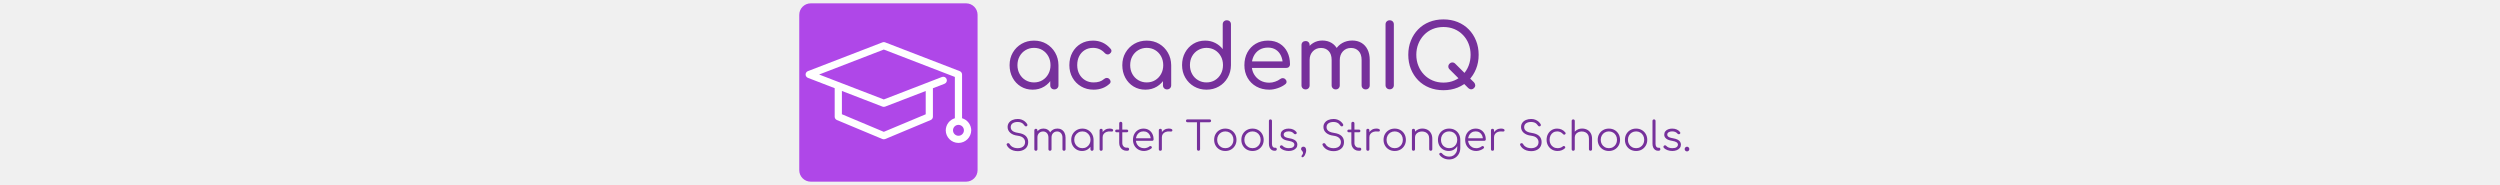
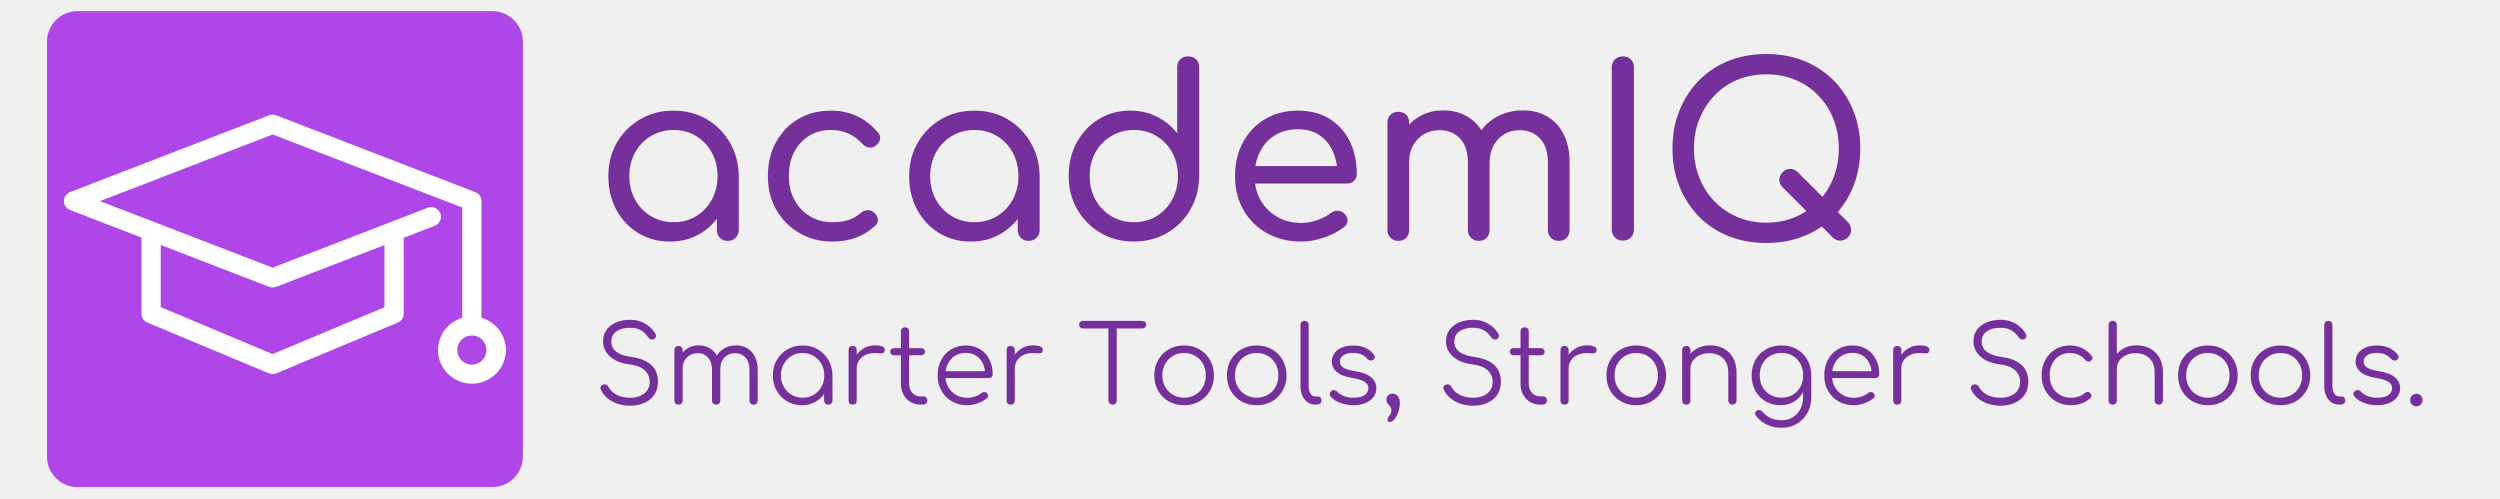
- <svg xmlns="http://www.w3.org/2000/svg" xml:space="preserve" width="1500" height="111" data-id="lg_sqFtxT3M512D75nvg9" data-version="1" viewBox="0 0 1500 111">
+ <svg xmlns="http://www.w3.org/2000/svg" xml:space="preserve" data-id="lg_sqFtxT3M512D75nvg9" data-version="1" viewBox="469 -0.5 562 112">
  <g data-padding="20">
    <g transform="translate(10 1.979)scale(.96435)">
      <rect width="201.727" height="201.727" x="566.966" y="-727.227" fill="#af47e8" rx="13" ry="13" transform="matrix(.55 0 0 .55 175.08 400)" />
      <rect width="323.452" height="62.15" x="205.58" y="-375.575" fill="none" rx="0" ry="0" transform="translate(409.29 381.24)" />
      <path fill="#76309b" d="M632.126 53.74q-4.12 0-7.37-1.98-3.24-1.98-5.11-5.44-1.87-3.47-1.87-7.81 0-4.4 2-7.84 2.01-3.44 5.45-5.45 3.44-2 7.73-2 4.34 0 7.75 2 3.41 2.01 5.42 5.48 2.01 3.46 2.06 7.81l-1.98.49q0 4.18-1.87 7.54-1.87 3.35-5.03 5.28-3.16 1.92-7.18 1.92m.83-4.51q2.97 0 5.28-1.4t3.65-3.85q1.35-2.45 1.35-5.47 0-3.08-1.35-5.53-1.34-2.45-3.65-3.85t-5.28-1.4q-2.86 0-5.23 1.4-2.36 1.4-3.71 3.85t-1.35 5.53q0 3.02 1.35 5.47t3.71 3.85q2.37 1.4 5.23 1.4m12.65 4.35q-1.1 0-1.82-.72-.71-.71-.71-1.81v-8.8l1.04-5.28 4.07 1.54v12.54q0 1.1-.74 1.81-.74.72-1.84.72m24.43.16q-4.35 0-7.76-2.01-3.41-2-5.36-5.44t-1.95-7.78q0-4.46 1.89-7.92 1.9-3.47 5.2-5.42t7.65-1.95q3.24 0 5.99 1.26 2.75 1.27 4.9 3.8.71.77.52 1.65t-1.13 1.54q-.66.49-1.54.33-.88-.17-1.54-.94-2.91-3.13-7.2-3.13-2.92 0-5.15 1.37-2.22 1.38-3.46 3.77t-1.24 5.64q0 3.08 1.29 5.5 1.3 2.42 3.61 3.82t5.28 1.4q2.03 0 3.63-.49 1.59-.5 2.86-1.6.77-.66 1.62-.71.85-.06 1.51.49.83.72.94 1.6t-.61 1.54q-3.96 3.68-9.95 3.68m32.23 0q-4.13 0-7.37-1.98-3.25-1.98-5.12-5.44-1.87-3.47-1.87-7.81 0-4.4 2.01-7.84t5.44-5.45q3.44-2 7.73-2 4.35 0 7.76 2 3.41 2.01 5.41 5.48 2.01 3.46 2.07 7.81l-1.98.49q0 4.18-1.87 7.54-1.87 3.35-5.04 5.28-3.16 1.92-7.17 1.92m.82-4.51q2.97 0 5.28-1.4t3.66-3.85 1.35-5.47q0-3.08-1.35-5.53t-3.66-3.85-5.28-1.4q-2.86 0-5.22 1.4-2.37 1.4-3.72 3.85-1.34 2.45-1.34 5.53 0 3.02 1.34 5.47 1.35 2.45 3.72 3.85 2.36 1.4 5.22 1.4m12.65 4.35q-1.1 0-1.81-.72-.72-.71-.72-1.81v-8.8l1.05-5.28 4.07 1.54v12.54q0 1.1-.75 1.81-.74.72-1.84.72m24.53.16q-4.29 0-7.73-2.01-3.43-2-5.44-5.47-2.01-3.46-2.01-7.81 0-4.34 1.87-7.78t5.12-5.45q3.24-2 7.37-2 3.41 0 6.24 1.43t4.7 3.85V13.1q0-1.16.72-1.85.71-.68 1.81-.68 1.16 0 1.87.68.72.69.72 1.85v25.46q-.06 4.29-2.07 7.76-2 3.46-5.44 5.44t-7.73 1.98m0-4.51q2.97 0 5.28-1.4t3.66-3.85 1.35-5.53-1.35-5.5-3.66-3.82-5.28-1.4q-2.86 0-5.22 1.4-2.37 1.4-3.72 3.82-1.34 2.42-1.34 5.5t1.34 5.53q1.35 2.45 3.72 3.85 2.36 1.4 5.22 1.4m39.11 4.51q-4.57 0-8.06-1.95t-5.47-5.39-1.98-7.89q0-4.51 1.87-7.95t5.17-5.39 7.64-1.95q4.24 0 7.32 1.89 3.08 1.9 4.73 5.23t1.65 7.67q0 .94-.64 1.57-.63.63-1.67.63h-22.61v-4.07h22.66l-2.25 1.6q-.06-2.92-1.16-5.23t-3.13-3.63q-2.04-1.32-4.9-1.32-3.13 0-5.42 1.43-2.28 1.43-3.49 3.91-1.21 2.47-1.21 5.61 0 3.13 1.4 5.58 1.41 2.45 3.85 3.88 2.45 1.43 5.7 1.43 1.76 0 3.65-.66 1.9-.66 3-1.54.77-.61 1.65-.64.88-.02 1.54.53.83.77.88 1.67.06.91-.77 1.57-1.87 1.49-4.65 2.45-2.77.96-5.3.96m59.95-.16q-1.1 0-1.82-.72-.71-.71-.71-1.81V35.26q0-3.63-1.85-5.55-1.84-1.93-4.75-1.93-3.08 0-5.04 2.12-1.95 2.12-1.95 5.47h-4.29q.06-3.63 1.6-6.38t4.29-4.29 6.21-1.54q3.19 0 5.64 1.43t3.82 4.15q1.38 2.73 1.38 6.52v15.79q0 1.1-.69 1.81-.69.72-1.84.72m-37.4 0q-1.1 0-1.82-.72-.71-.71-.71-1.81V26.02q0-1.15.71-1.84.72-.69 1.82-.69 1.15 0 1.84.69t.69 1.84v25.03q0 1.1-.69 1.81-.69.72-1.84.72m18.75 0q-1.1 0-1.81-.72-.72-.71-.72-1.81V35.26q0-3.63-1.84-5.55-1.84-1.93-4.76-1.93-3.08 0-5.09 2.09-2 2.09-2 5.34h-3.3q.05-3.52 1.51-6.25 1.46-2.72 3.99-4.26t5.72-1.54 5.63 1.43q2.45 1.43 3.83 4.15 1.37 2.73 1.37 6.52v15.79q0 1.1-.69 1.81-.68.72-1.84.72m33.6-.06q-1.1 0-1.85-.74-.74-.74-.74-1.84V13.15q0-1.15.74-1.87.75-.71 1.85-.71 1.15 0 1.87.71.71.72.71 1.87v37.79q0 1.1-.71 1.84-.72.74-1.87.74m48.9-.77-11.66-11.66q-.77-.77-.77-1.76t.77-1.76 1.76-.77 1.76.77l11.72 11.66q.71.83.74 1.76.03.94-.74 1.76-.83.77-1.79.77t-1.79-.77m-15.45 1.32q-4.84 0-8.86-1.62-4.01-1.62-6.9-4.59t-4.51-6.99q-1.62-4.01-1.62-8.85 0-4.79 1.62-8.8 1.62-4.02 4.51-6.99t6.9-4.59q4.02-1.62 8.86-1.62 4.78 0 8.8 1.62 4.01 1.62 6.93 4.59 2.91 2.97 4.53 6.99 1.63 4.01 1.63 8.8 0 4.84-1.63 8.85-1.62 4.02-4.53 6.99-2.92 2.97-6.93 4.59-4.02 1.62-8.8 1.62m0-4.73q3.68 0 6.76-1.32t5.36-3.66q2.29-2.33 3.52-5.5 1.24-3.16 1.24-6.84 0-3.69-1.24-6.82-1.23-3.14-3.52-5.5-2.28-2.37-5.36-3.66t-6.76-1.29q-3.69 0-6.77 1.29t-5.33 3.66q-2.26 2.36-3.52 5.5-1.27 3.13-1.27 6.82 0 3.68 1.27 6.84 1.26 3.17 3.52 5.5 2.25 2.34 5.33 3.66t6.77 1.32" />
      <rect width="432.933" height="28.25" x="150.839" y="-358.625" fill="none" rx="0" ry="0" transform="translate(464.03 428.9)" />
      <path fill="#76309b" d="M622.876 92q-1.6 0-2.97-.46-1.36-.46-2.36-1.31t-1.52-1.98q-.2-.4-.02-.74.19-.33.64-.46.35-.1.69.08.34.17.51.52.38.73 1.1 1.3.73.58 1.73.89t2.2.31q1.32 0 2.35-.44 1.02-.43 1.61-1.27t.59-2.04q0-1.52-1.13-2.62-1.12-1.1-3.52-1.4-2.93-.35-4.58-1.82-1.65-1.46-1.65-3.58 0-1.53.81-2.65.82-1.13 2.24-1.74 1.43-.61 3.28-.61 1.37 0 2.5.43 1.12.44 1.96 1.15.84.72 1.36 1.57.25.4.16.77-.08.38-.43.58-.38.17-.77.05-.38-.13-.58-.48-.38-.57-.94-1.09-.56-.51-1.36-.81t-1.93-.32q-1.97 0-3.17.83-1.2.84-1.2 2.44 0 .85.45 1.56.45.72 1.48 1.23 1.04.51 2.79.76 3.13.45 4.64 1.91 1.51 1.47 1.51 3.82 0 1.35-.49 2.4-.48 1.05-1.37 1.76t-2.08 1.09q-1.18.37-2.53.37m28.77-.25q-.42 0-.7-.26-.27-.26-.27-.69v-7.2q0-1.77-.93-2.81-.92-1.04-2.37-1.04-1.55 0-2.54 1.04t-.96 2.76h-1.73q.03-1.67.73-2.95.7-1.27 1.92-1.97 1.23-.7 2.78-.7 1.47 0 2.61.7t1.77 1.97q.64 1.28.64 3v7.2q0 .43-.26.69t-.69.26m-17.5 0q-.45 0-.71-.26t-.26-.69V79.05q0-.42.26-.7.26-.27.71-.27.43 0 .69.27.26.28.26.7V90.8q0 .43-.26.69t-.69.26m8.78 0q-.43 0-.7-.26-.28-.26-.28-.69v-7.2q0-1.77-.92-2.81-.93-1.04-2.38-1.04-1.55 0-2.55 1.01-1 1.02-1 2.64h-1.37q.05-1.6.71-2.84.66-1.23 1.81-1.93t2.6-.7q1.48 0 2.61.7 1.14.7 1.78 1.97.64 1.28.64 3v7.2q0 .43-.27.69-.26.26-.68.26m19.95.14q-1.93 0-3.45-.92-1.53-.91-2.42-2.48-.88-1.58-.88-3.55 0-2 .91-3.58.91-1.57 2.49-2.49 1.57-.91 3.55-.91 1.97 0 3.53.91 1.57.92 2.48 2.49.91 1.58.94 3.58l-.78.6q0 1.8-.84 3.23-.83 1.44-2.27 2.28t-3.26.84m.2-1.75q1.45 0 2.58-.68 1.14-.67 1.8-1.86.67-1.19.67-2.66 0-1.5-.67-2.68-.66-1.17-1.8-1.86-1.13-.69-2.58-.69-1.43 0-2.58.69t-1.82 1.86q-.68 1.18-.68 2.68 0 1.47.68 2.66.67 1.19 1.82 1.86 1.15.68 2.58.68m5.97 1.62q-.42 0-.7-.26-.27-.26-.27-.69v-4.27l.47-1.98 1.48.38v5.87q0 .43-.28.69-.27.26-.7.26m6.63-8.43h-1.1q.07-1.55.81-2.78.74-1.22 1.92-1.92 1.19-.7 2.64-.7 1.15 0 1.78.32.62.33.47.95-.1.38-.34.5-.23.13-.57.1-.34-.02-.76-.05-1.4-.12-2.49.29t-1.73 1.26q-.63.85-.63 2.03m-.95 8.42q-.45 0-.7-.25t-.25-.7V79.03q0-.45.25-.7t.7-.25.7.25.25.7V90.8q0 .45-.25.7t-.7.25m16.37 0h-.52q-1.33 0-2.37-.62-1.03-.63-1.63-1.72-.6-1.08-.6-2.48V74.7q0-.42.26-.7.26-.27.69-.27.42 0 .7.27.27.28.27.7v12.23q0 1.27.75 2.08.75.82 1.93.82h.67q.4 0 .65.27.25.28.25.7 0 .43-.3.69t-.75.26m-.37-11.5h-6.38q-.37 0-.62-.24-.25-.23-.25-.58 0-.38.25-.62.25-.23.62-.23h6.38q.37 0 .62.23.25.24.25.62 0 .35-.25.58-.25.24-.62.24m10.75 11.64q-2.03 0-3.59-.89t-2.45-2.46q-.89-1.58-.89-3.6 0-2.05.84-3.62.84-1.56 2.31-2.46 1.48-.9 3.4-.9 1.9 0 3.31.86 1.42.87 2.19 2.39.78 1.53.78 3.48 0 .4-.25.63-.25.24-.65.24h-10.63v-1.6h10.83l-1.08.78q.03-1.45-.52-2.6t-1.57-1.8q-1.01-.65-2.41-.65-1.42 0-2.5.67-1.07.68-1.66 1.86-.59 1.19-.59 2.72 0 1.52.66 2.7.67 1.17 1.82 1.85 1.15.67 2.65.67.9 0 1.81-.31t1.46-.79q.28-.22.63-.24.35-.01.6.19.32.3.33.65.02.35-.28.6-.83.7-2.1 1.16-1.28.47-2.45.47m11.05-8.56h-1.1q.07-1.55.81-2.78.74-1.22 1.92-1.92 1.19-.7 2.64-.7 1.15 0 1.78.32.62.33.47.95-.1.38-.34.5-.23.13-.57.1-.34-.02-.76-.05-1.4-.12-2.49.29t-1.73 1.26q-.63.85-.63 2.03m-.95 8.42q-.45 0-.7-.25t-.25-.7V79.03q0-.45.25-.7t.7-.25.7.25.25.7V90.8q0 .45-.25.7t-.7.25m23.75 0q-.4 0-.69-.29-.29-.28-.29-.68V72.23h1.95v18.55q0 .4-.27.68-.28.29-.7.29m6.92-17.75h-13.82q-.4 0-.65-.25t-.25-.62q0-.4.25-.65t.65-.25h13.82q.4 0 .65.25t.25.65q0 .37-.25.62t-.65.25m9.75 17.89q-2 0-3.57-.9-1.58-.9-2.48-2.48-.9-1.57-.9-3.57 0-2.03.9-3.6.9-1.58 2.48-2.48 1.57-.9 3.57-.9t3.56.9q1.57.9 2.47 2.48.9 1.57.92 3.6 0 2-.91 3.57-.91 1.58-2.48 2.48-1.56.9-3.56.9m0-1.75q1.45 0 2.6-.68 1.15-.67 1.8-1.85.65-1.17.65-2.67t-.65-2.69-1.8-1.86q-1.15-.68-2.6-.68t-2.6.68q-1.15.67-1.81 1.86t-.66 2.69.66 2.67q.66 1.18 1.81 1.85 1.15.68 2.6.68m16.93 1.75q-2 0-3.58-.9-1.57-.9-2.47-2.48-.9-1.57-.9-3.57 0-2.03.9-3.6.9-1.58 2.47-2.48 1.58-.9 3.58-.9t3.56.9 2.46 2.48q.9 1.57.93 3.6 0 2-.92 3.57-.91 1.58-2.47 2.48t-3.56.9m0-1.75q1.45 0 2.6-.68 1.15-.67 1.8-1.85.65-1.17.65-2.67t-.65-2.69-1.8-1.86q-1.15-.68-2.6-.68t-2.6.68q-1.15.67-1.82 1.86-.66 1.19-.66 2.69t.66 2.67q.67 1.18 1.82 1.85 1.15.68 2.6.68m13.97 1.61h-.32q-1 0-1.79-.55t-1.23-1.52q-.43-.98-.43-2.25V73.18q0-.43.26-.69t.69-.26q.42 0 .68.26.27.26.27.69v14.25q0 1.07.43 1.75.44.67 1.12.67h.62q.38 0 .6.26.23.27.23.69 0 .43-.32.69-.31.26-.81.26m8.54.14q-1.47 0-2.92-.5t-2.35-1.5q-.28-.3-.23-.68.05-.37.38-.65.35-.25.72-.2.38.05.63.33.6.7 1.58 1.07.99.38 2.19.38 1.85 0 2.68-.64.82-.64.85-1.54 0-.9-.85-1.49-.85-.58-2.8-.91-2.53-.4-3.7-1.4-1.18-1-1.18-2.37 0-1.28.68-2.13.67-.85 1.8-1.27 1.12-.43 2.47-.43 1.68 0 2.89.58 1.21.57 1.96 1.55.25.32.2.67t-.4.58q-.3.17-.69.11-.38-.06-.66-.36-.62-.73-1.45-1.07-.82-.33-1.9-.33-1.37 0-2.2.56-.82.56-.82 1.41 0 .58.31 1 .31.43 1.07.75.77.33 2.14.55 1.88.3 2.96.89 1.09.59 1.55 1.37.47.79.47 1.72 0 1.17-.69 2.06t-1.9 1.39-2.79.5m8.49 3.91q-.25 0-.39-.14-.14-.13-.14-.36 0-.37.23-.69.22-.31.46-.66t.24-.85q0-.45-.18-.75-.17-.3-.41-.54-.24-.23-.41-.52-.18-.29-.18-.71 0-.63.41-1 .42-.38 1.04-.38.75 0 1.23.59.47.59.47 1.64 0 .7-.2 1.47-.2.78-.55 1.44t-.77 1.06q-.43.4-.85.4m19.45-3.8q-1.6 0-2.97-.46-1.36-.46-2.36-1.31t-1.52-1.98q-.2-.4-.02-.74.19-.33.64-.46.35-.1.69.08.34.17.51.52.38.73 1.1 1.3.73.58 1.73.89t2.2.31q1.32 0 2.35-.44 1.02-.43 1.61-1.27t.59-2.04q0-1.52-1.13-2.62-1.12-1.1-3.52-1.4-2.93-.35-4.58-1.82-1.65-1.46-1.65-3.58 0-1.53.81-2.65.82-1.13 2.24-1.74 1.43-.61 3.28-.61 1.37 0 2.5.43 1.12.44 1.96 1.15.84.72 1.36 1.57.25.4.16.77-.08.38-.43.58-.38.17-.77.05-.38-.13-.58-.48-.38-.57-.94-1.09-.56-.51-1.36-.81t-1.93-.32q-1.97 0-3.17.83-1.2.84-1.2 2.44 0 .85.45 1.56.45.72 1.48 1.23 1.04.51 2.79.76 3.13.45 4.64 1.91 1.51 1.47 1.51 3.82 0 1.35-.49 2.4-.48 1.05-1.37 1.76t-2.08 1.09q-1.18.37-2.53.37m16.16-.25h-.52q-1.33 0-2.37-.62-1.03-.63-1.63-1.72-.6-1.08-.6-2.48V74.7q0-.42.26-.7.26-.27.69-.27.42 0 .7.27.27.28.27.7v12.23q0 1.27.75 2.08.75.82 1.93.82h.67q.4 0 .65.27.25.28.25.7 0 .43-.3.69t-.75.26m-.37-11.5h-6.38q-.37 0-.62-.24-.25-.23-.25-.58 0-.38.25-.62.25-.23.62-.23h6.38q.37 0 .62.23.25.24.25.62 0 .35-.25.58-.25.24-.62.24m6.46 3.08h-1.1q.07-1.55.81-2.78.74-1.22 1.92-1.92 1.19-.7 2.64-.7 1.15 0 1.78.32.62.33.47.95-.1.38-.34.5-.23.13-.57.1-.34-.02-.76-.05-1.4-.12-2.49.29t-1.73 1.26q-.63.85-.63 2.03m-.95 8.42q-.45 0-.7-.25t-.25-.7V79.03q0-.45.25-.7t.7-.25.7.25.25.7V90.8q0 .45-.25.7t-.7.25m16.72.14q-2 0-3.57-.9-1.58-.9-2.48-2.48-.9-1.57-.9-3.57 0-2.03.9-3.6.9-1.58 2.48-2.48 1.57-.9 3.57-.9t3.56.9q1.57.9 2.47 2.48.9 1.57.92 3.6 0 2-.91 3.57-.91 1.58-2.48 2.48-1.56.9-3.56.9m0-1.75q1.45 0 2.6-.68 1.15-.67 1.8-1.85.65-1.17.65-2.67t-.65-2.69-1.8-1.86q-1.15-.68-2.6-.68t-2.6.68q-1.15.67-1.81 1.86t-.66 2.69.66 2.67q.66 1.18 1.81 1.85 1.15.68 2.6.68m22.43 1.61q-.43 0-.7-.27-.28-.28-.28-.68v-6.5q0-1.55-.59-2.55-.58-1-1.6-1.5-1.01-.5-2.28-.5-1.23 0-2.22.48-.98.47-1.56 1.3-.57.82-.57 1.87h-1.38q.05-1.57.85-2.81t2.13-1.95q1.32-.71 2.95-.71 1.77 0 3.17.73 1.4.74 2.21 2.17.82 1.42.82 3.47v6.5q0 .4-.28.68-.27.27-.67.27m-10.75 0q-.45 0-.72-.26-.26-.26-.26-.69V79.05q0-.45.26-.71.27-.26.72-.26.42 0 .68.26.27.26.27.71V90.8q0 .43-.27.69-.26.26-.68.26m21.97.13q-1.97 0-3.5-.89-1.52-.89-2.39-2.46-.86-1.58-.86-3.6 0-2.05.9-3.63.9-1.57 2.48-2.46 1.57-.89 3.57-.89 2.03 0 3.59.89t2.45 2.46q.89 1.58.91 3.63l-1.12.6q0 1.85-.78 3.28-.77 1.44-2.14 2.25-1.36.82-3.11.82m.25 5.27q-1.97 0-3.47-.74-1.5-.73-2.48-2.01-.27-.3-.24-.65.04-.35.37-.57.32-.23.72-.15.4.07.63.37.72.9 1.86 1.45t2.64.55q1.4 0 2.52-.67 1.13-.68 1.79-1.9.66-1.23.66-2.88v-3.8l.73-1.45 1.17.23v5.1q0 2.02-.9 3.63-.9 1.62-2.45 2.55-1.55.94-3.55.94m-.05-7.02q1.48 0 2.61-.67 1.14-.66 1.79-1.83.65-1.18.65-2.7 0-1.53-.65-2.72-.65-1.18-1.79-1.85-1.13-.66-2.61-.66-1.47 0-2.62.66-1.15.67-1.8 1.85-.65 1.19-.65 2.72 0 1.52.65 2.7.65 1.17 1.8 1.83 1.15.67 2.62.67m16.9 1.76q-2.02 0-3.59-.89-1.56-.89-2.45-2.46-.88-1.58-.88-3.6 0-2.05.83-3.62.84-1.56 2.32-2.46 1.47-.9 3.4-.9 1.9 0 3.31.86 1.41.87 2.19 2.39.77 1.53.77 3.48 0 .4-.25.63-.25.24-.65.24h-10.62v-1.6h10.82l-1.07.78q.02-1.45-.53-2.6t-1.56-1.8-2.41-.65q-1.43 0-2.5.67-1.08.68-1.67 1.86-.58 1.19-.58 2.72 0 1.52.66 2.7.66 1.17 1.81 1.85 1.15.67 2.65.67.9 0 1.81-.31.92-.31 1.47-.79.27-.22.62-.24.35-.01.6.19.33.3.34.65t-.29.6q-.82.7-2.1 1.16-1.27.47-2.45.47m11.04-8.56h-1.1q.08-1.55.81-2.78.74-1.22 1.93-1.92t2.64-.7q1.15 0 1.77.32.63.33.48.95-.1.38-.34.5-.24.13-.58.1-.33-.02-.76-.05-1.4-.12-2.49.29-1.08.41-1.72 1.26t-.64 2.03m-.95 8.42q-.45 0-.7-.25t-.25-.7V79.03q0-.45.25-.7t.7-.25.7.25.25.7V90.8q0 .45-.25.7t-.7.25m24.09.25q-1.6 0-2.97-.46-1.36-.46-2.36-1.31t-1.52-1.98q-.2-.4-.02-.74.19-.33.64-.46.35-.1.69.08.34.17.51.52.38.73 1.1 1.3.73.58 1.73.89t2.2.31q1.32 0 2.35-.44 1.02-.43 1.61-1.27t.59-2.04q0-1.52-1.13-2.62-1.12-1.1-3.52-1.4-2.93-.35-4.58-1.82-1.65-1.46-1.65-3.58 0-1.53.81-2.65.82-1.13 2.24-1.74 1.43-.61 3.28-.61 1.37 0 2.5.43 1.12.44 1.96 1.15.84.72 1.36 1.57.25.4.16.77-.08.38-.43.58-.38.17-.77.05-.38-.13-.58-.48-.38-.57-.94-1.09-.56-.51-1.36-.81t-1.93-.32q-1.97 0-3.17.83-1.2.84-1.2 2.44 0 .85.45 1.56.45.72 1.48 1.23 1.04.51 2.79.76 3.13.45 4.64 1.91 1.51 1.47 1.51 3.82 0 1.35-.49 2.4-.48 1.05-1.37 1.76t-2.08 1.09q-1.18.37-2.53.37m16.39-.11q-1.98 0-3.52-.92-1.53-.91-2.42-2.48-.89-1.58-.89-3.55 0-2 .85-3.58.85-1.57 2.33-2.49 1.47-.91 3.4-.91 1.52 0 2.81.6t2.26 1.8q.28.3.2.64-.07.34-.42.59-.28.2-.62.13-.33-.06-.58-.36-1.45-1.65-3.65-1.65-1.4 0-2.47.68-1.06.67-1.65 1.85-.58 1.17-.58 2.7 0 1.5.62 2.67.63 1.18 1.75 1.85 1.13.68 2.58.68.97 0 1.78-.27.82-.26 1.44-.81.3-.25.63-.27.32-.03.6.2.3.27.33.62.04.35-.23.6-1.83 1.68-4.55 1.68m9.76-5.71q-.45 0-.72-.28-.26-.27-.26-.7v-12q0-.45.26-.71.27-.26.72-.26.42 0 .68.26.27.26.27.71v12q0 .43-.27.7-.26.28-.68.28m10.75 5.57q-.43 0-.7-.27-.28-.28-.28-.68v-6.5q0-1.55-.59-2.55-.58-1-1.6-1.5-1.01-.5-2.28-.5-1.23 0-2.22.48-.98.47-1.56 1.3-.57.82-.57 1.87h-1.38q.05-1.57.85-2.81t2.13-1.95q1.32-.71 2.95-.71 1.77 0 3.17.73 1.4.74 2.21 2.17.82 1.42.82 3.47v6.5q0 .4-.28.68-.27.27-.67.27m-10.75 0q-.45 0-.72-.26-.26-.26-.26-.69V79.05q0-.45.26-.71.27-.26.72-.26.42 0 .68.26.27.26.27.71V90.8q0 .43-.27.69-.26.26-.68.26m22.17.14q-2 0-3.57-.9-1.58-.9-2.48-2.48-.9-1.57-.9-3.57 0-2.03.9-3.6.9-1.58 2.48-2.48 1.57-.9 3.57-.9t3.56.9q1.57.9 2.47 2.48.9 1.57.92 3.6 0 2-.91 3.57-.91 1.58-2.48 2.48-1.56.9-3.56.9m0-1.75q1.45 0 2.6-.68 1.15-.67 1.8-1.85.65-1.17.65-2.67t-.65-2.69-1.8-1.86q-1.15-.68-2.6-.68t-2.6.68q-1.15.67-1.81 1.86t-.66 2.69.66 2.67q.66 1.18 1.81 1.85 1.15.68 2.6.68m16.93 1.75q-2 0-3.58-.9-1.57-.9-2.47-2.48-.9-1.57-.9-3.57 0-2.03.9-3.6.9-1.58 2.47-2.48 1.58-.9 3.58-.9t3.56.9 2.46 2.48q.9 1.57.93 3.6 0 2-.92 3.57-.91 1.58-2.47 2.48t-3.56.9m0-1.75q1.45 0 2.6-.68 1.15-.67 1.8-1.85.65-1.17.65-2.67t-.65-2.69-1.8-1.86q-1.15-.68-2.6-.68t-2.6.68q-1.15.67-1.82 1.86-.66 1.19-.66 2.69t.66 2.67q.67 1.18 1.82 1.85 1.15.68 2.6.68m13.97 1.61h-.32q-1 0-1.79-.55t-1.23-1.52q-.43-.98-.43-2.25V73.18q0-.43.26-.69t.69-.26q.42 0 .68.26.27.26.27.69v14.25q0 1.07.43 1.75.44.67 1.12.67h.62q.38 0 .6.26.23.27.23.69 0 .43-.32.69-.31.26-.81.26m8.54.14q-1.47 0-2.92-.5t-2.35-1.5q-.28-.3-.23-.68.05-.37.38-.65.35-.25.72-.2.38.05.63.33.6.7 1.58 1.07.99.38 2.19.38 1.85 0 2.68-.64.82-.64.85-1.54 0-.9-.85-1.49-.85-.58-2.8-.91-2.53-.4-3.7-1.4-1.18-1-1.18-2.37 0-1.28.68-2.13.67-.85 1.8-1.27 1.12-.43 2.47-.43 1.68 0 2.89.58 1.21.57 1.96 1.55.25.32.2.67t-.4.58q-.3.17-.69.11-.38-.06-.66-.36-.62-.73-1.45-1.07-.82-.33-1.9-.33-1.37 0-2.2.56-.82.56-.82 1.41 0 .58.31 1 .31.43 1.07.75.77.33 2.14.55 1.88.3 2.96.89 1.09.59 1.55 1.37.47.79.47 1.72 0 1.17-.69 2.06t-1.9 1.39-2.79.5m9.16.26q-.6 0-1.02-.42-.43-.43-.43-1.03 0-.62.44-1.05.44-.42 1.01-.42.6 0 1.03.43.42.44.42 1.04 0 .58-.41 1.01-.41.44-1.04.44" />
      <path fill="#fff" d="M539.238 24.151a2.2 2.2 0 0 0-.526.146l-46.446 17.92a2.24 2.24 0 0 0 0 4.155l16.688 6.44v17.752a2.24 2.24 0 0 0 1.377 2.06l28.314 11.828a2.24 2.24 0 0 0 1.747 0l28.314-11.827a2.24 2.24 0 0 0 1.366-2.06V52.856l7.246-2.8a2.255 2.255 0 0 0-1.612-4.212l-36.188 13.978-40.252-15.512 40.252-15.534 44.207 17.035v25.693a7.95 7.95 0 0 0-5.667 7.526c0 4.3 3.561 7.84 7.907 7.84a7.95 7.95 0 0 0 7.952-7.84 7.95 7.95 0 0 0-5.712-7.526V44.31a2.24 2.24 0 0 0-1.434-2.094l-46.446-17.92a2.24 2.24 0 0 0-1.087-.146m-25.793 30.386 25.267 9.755a2.24 2.24 0 0 0 1.613 0l25.267-9.722v14.482l-26.074 10.92-26.073-10.954Zm72.52 21.1a3.394 3.394 0 1 1 0 6.788 3.394 3.394 0 0 1 0-6.788" />
    </g>
    <path fill="transparent" stroke="transparent" d="M469.5 0h561v111h-561z" />
  </g>
</svg>
